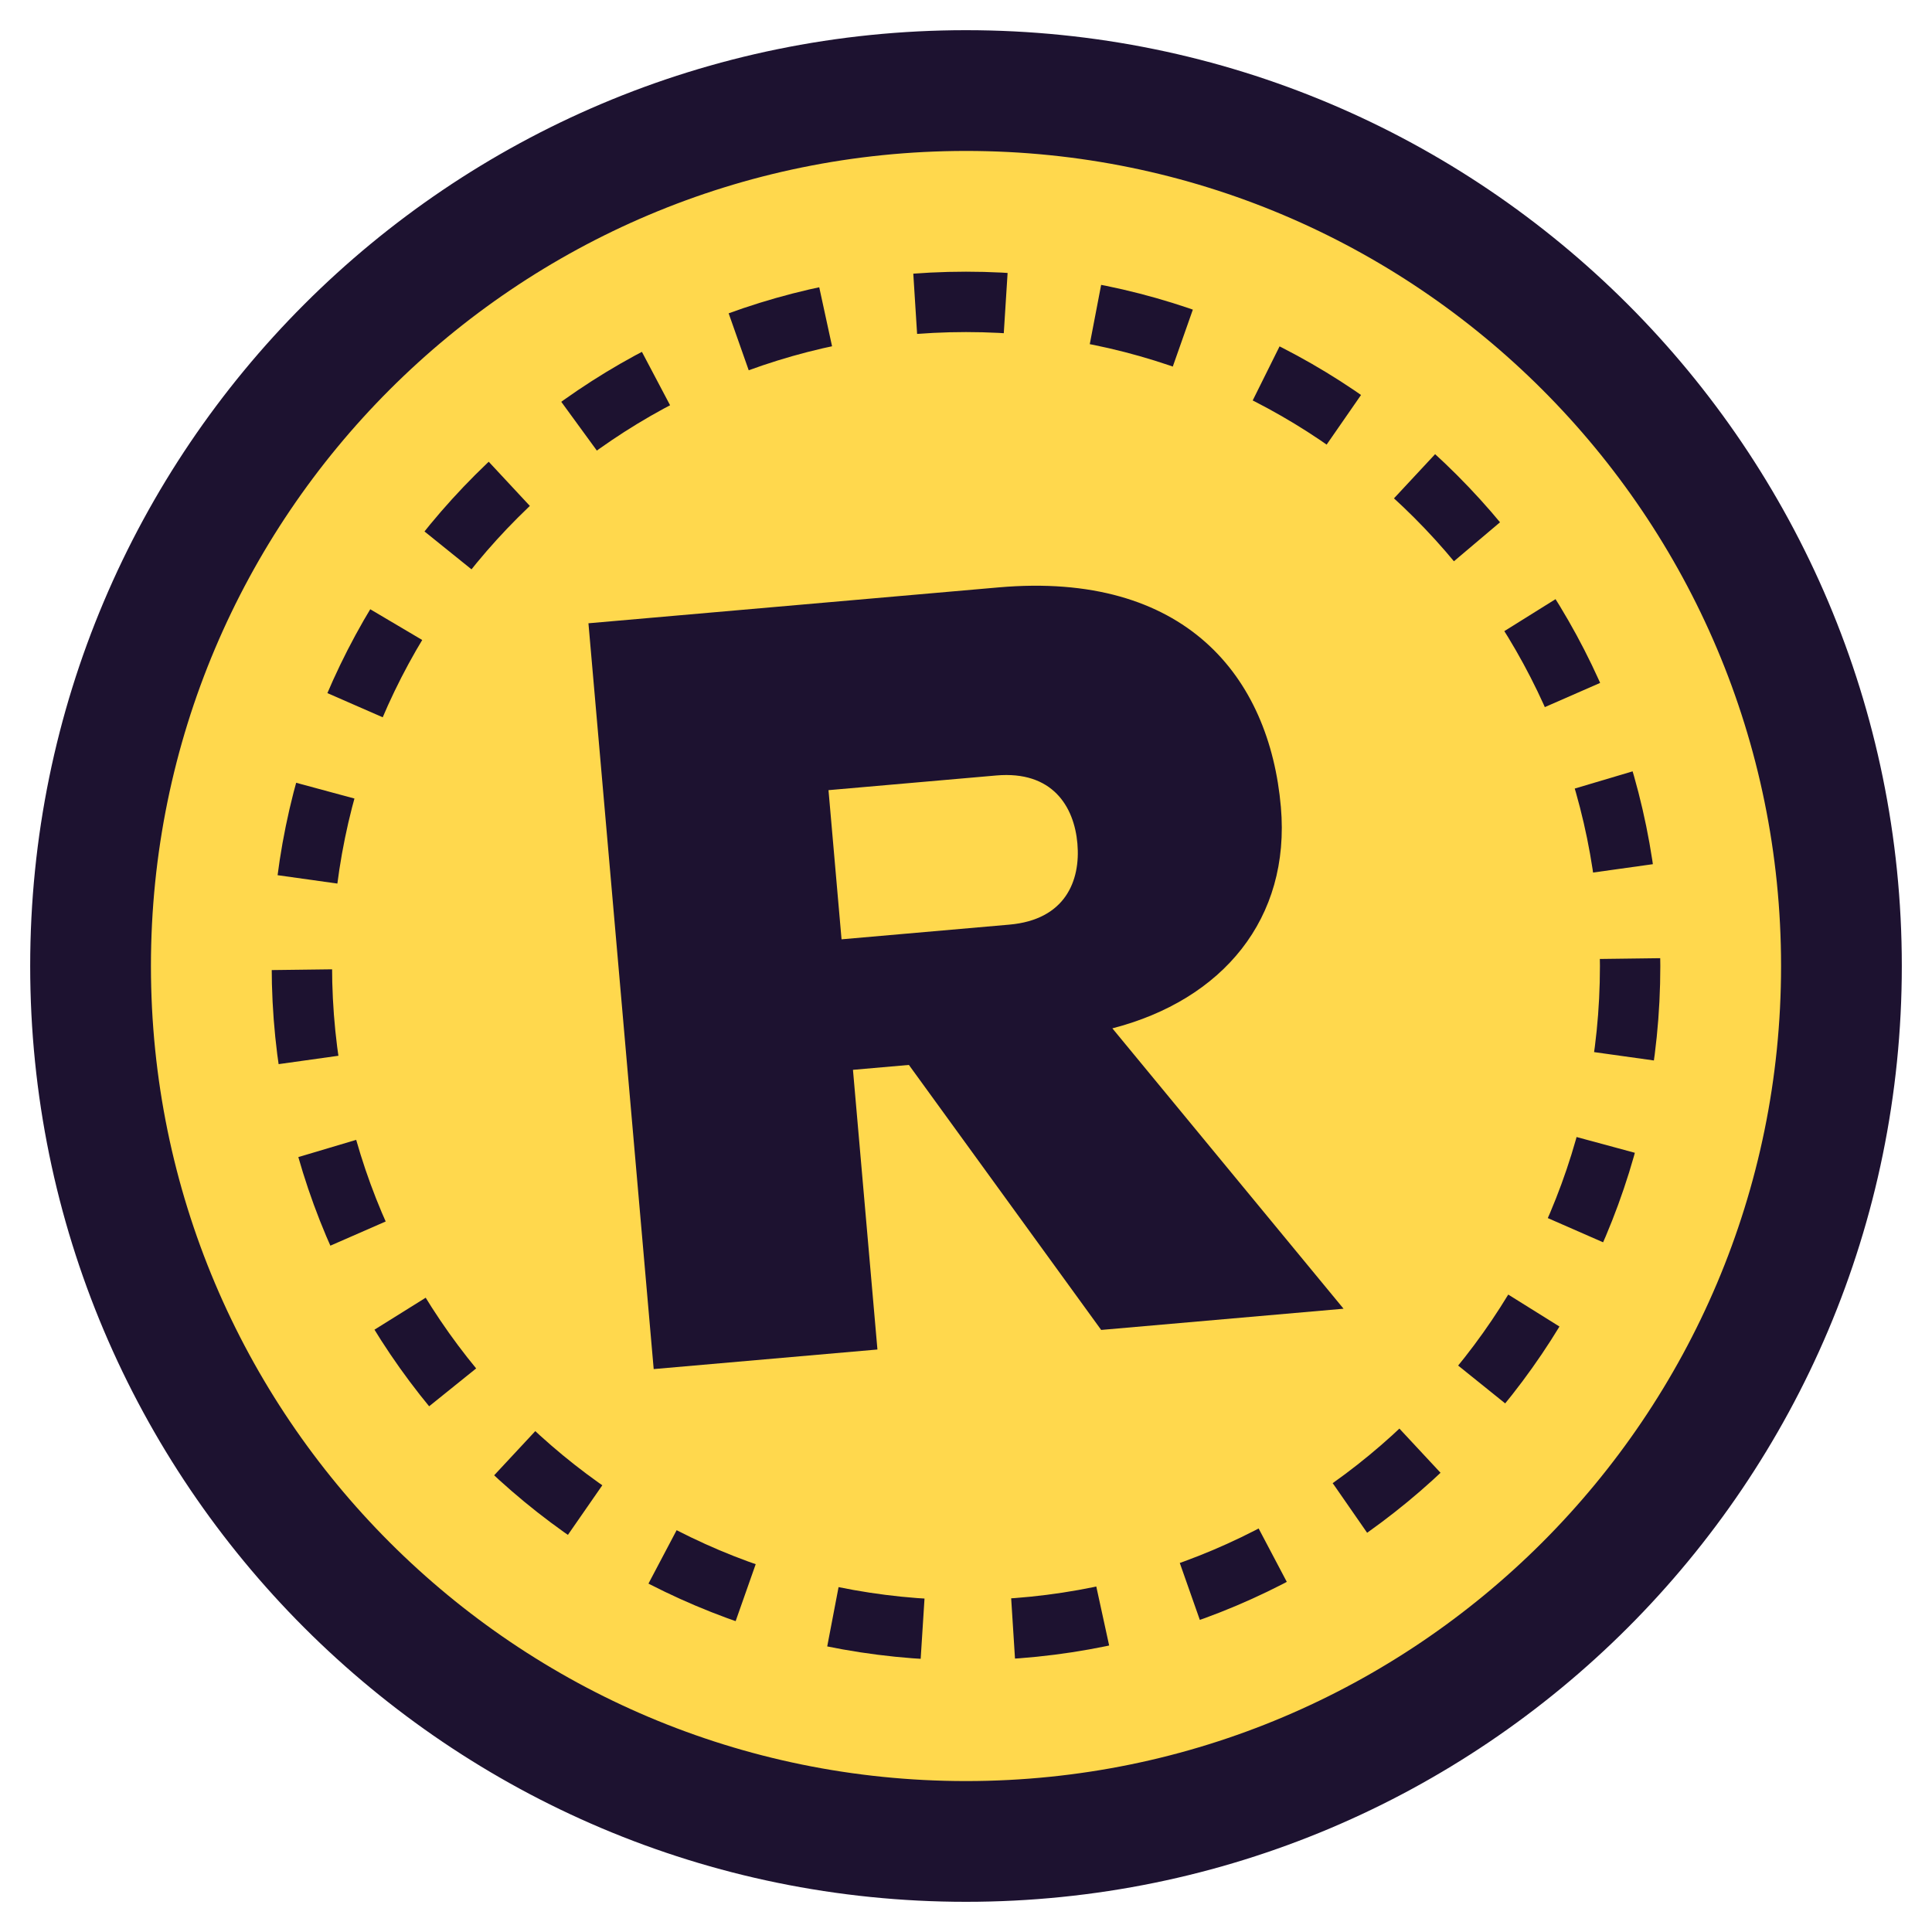
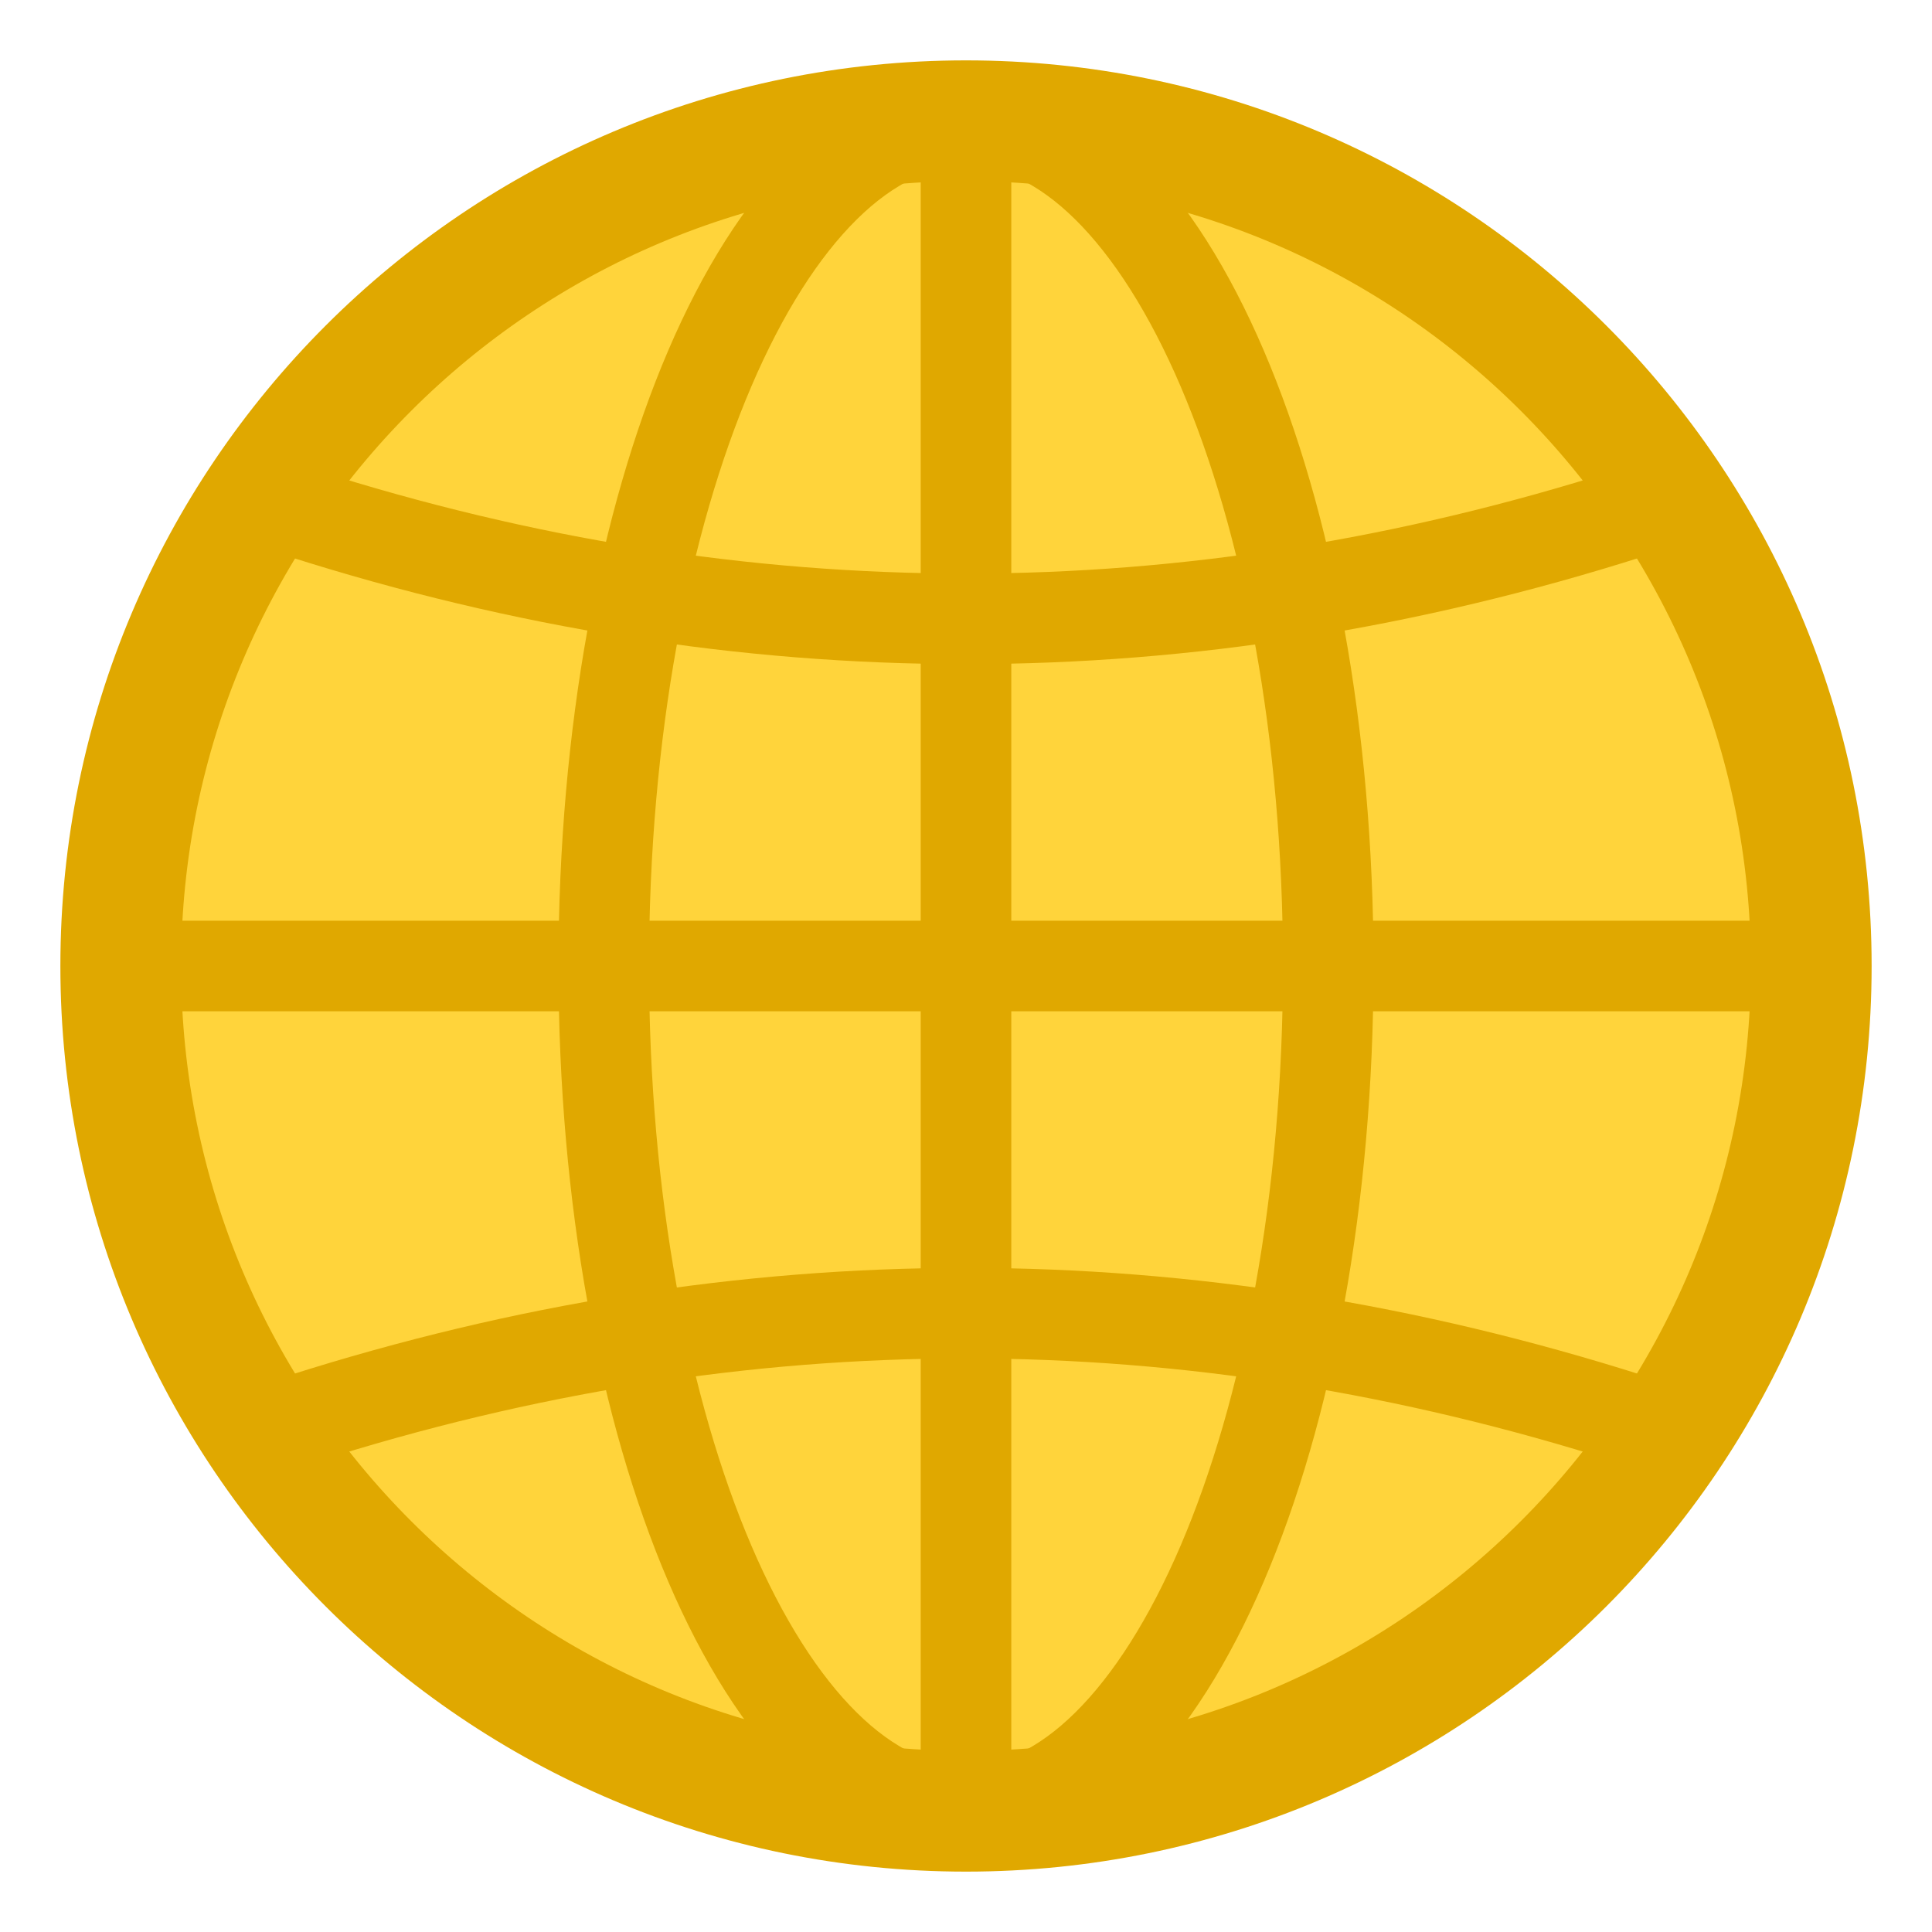
- <svg xmlns="http://www.w3.org/2000/svg" viewBox="0 0 64 64">
-   <circle cx="32" cy="32" r="29" fill="#ffd84d" stroke="#1d1230" stroke-width="4" />
-   <circle cx="32" cy="32" r="22" fill="none" stroke="#1d1230" stroke-width="2" stroke-dasharray="3 3" />
-   <path transform="translate(32 32) rotate(-5) scale(.62) translate(-34.5 -32)" fill="#1d1230" fill-rule="evenodd" d="M16 12H38C48 12 52 18 52 25C52 31 48 35 42 36L53 52H40L31 37H28V52H16Z            M28 22V30H37C40 30 41 28 41 26C41 24 40 22 37 22Z" />
+ <svg xmlns="http://www.w3.org/2000/svg" viewBox="0 0 32 32" width="32" height="32">
+   <circle cx="16" cy="16" r="14" fill="#FFD43B" stroke="#E0A800" stroke-width="2" />
+   <g fill="none" stroke="#E0A800" stroke-width="1.5" stroke-linecap="round">
+     <ellipse cx="16" cy="16" rx="6" ry="14" />
+     <line x1="16" y1="2" x2="16" y2="30" />
+     <line x1="2" y1="16" x2="30" y2="16" />
+     <path d="M5 8.5 Q16 12 27 8.5" />
+     <path d="M5 23.5 Q16 20 27 23.5" />
+   </g>
</svg>
